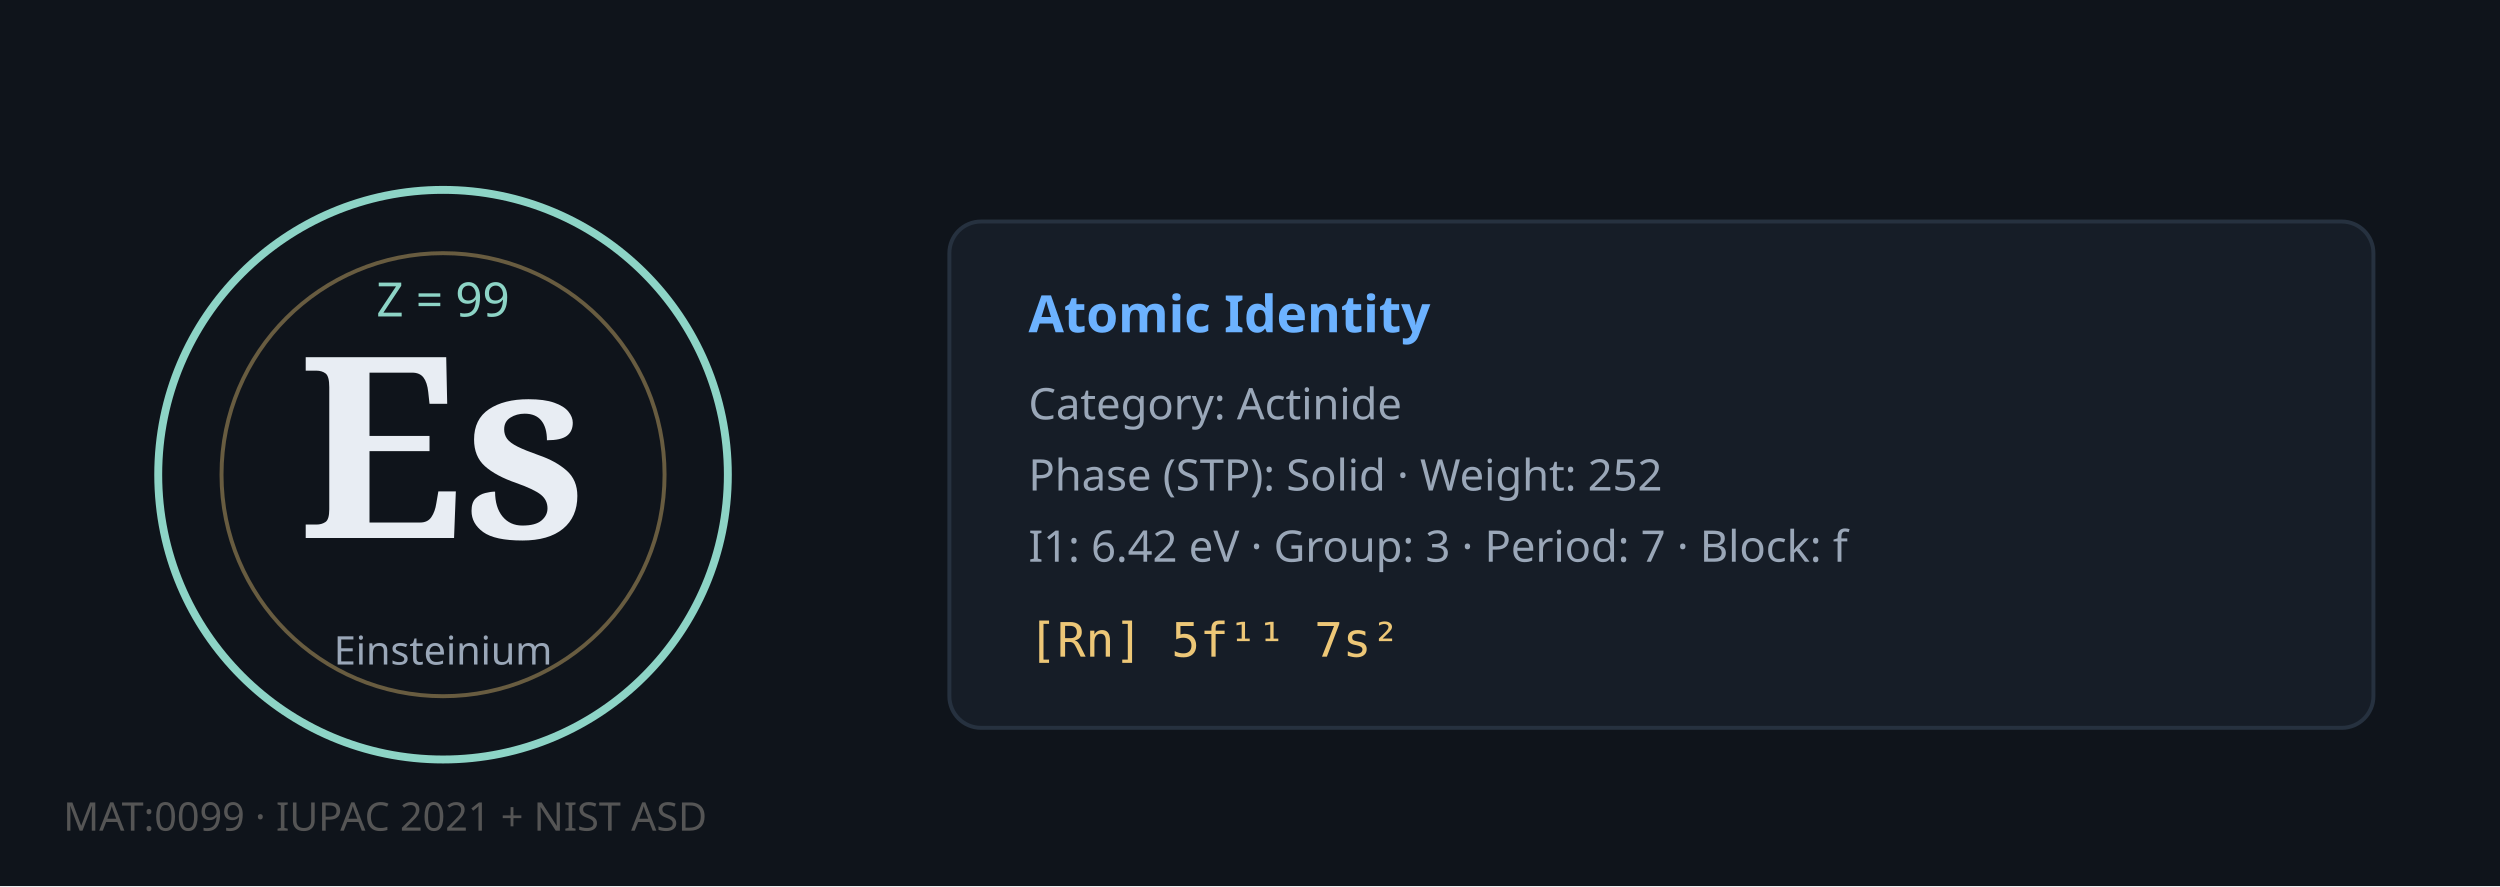
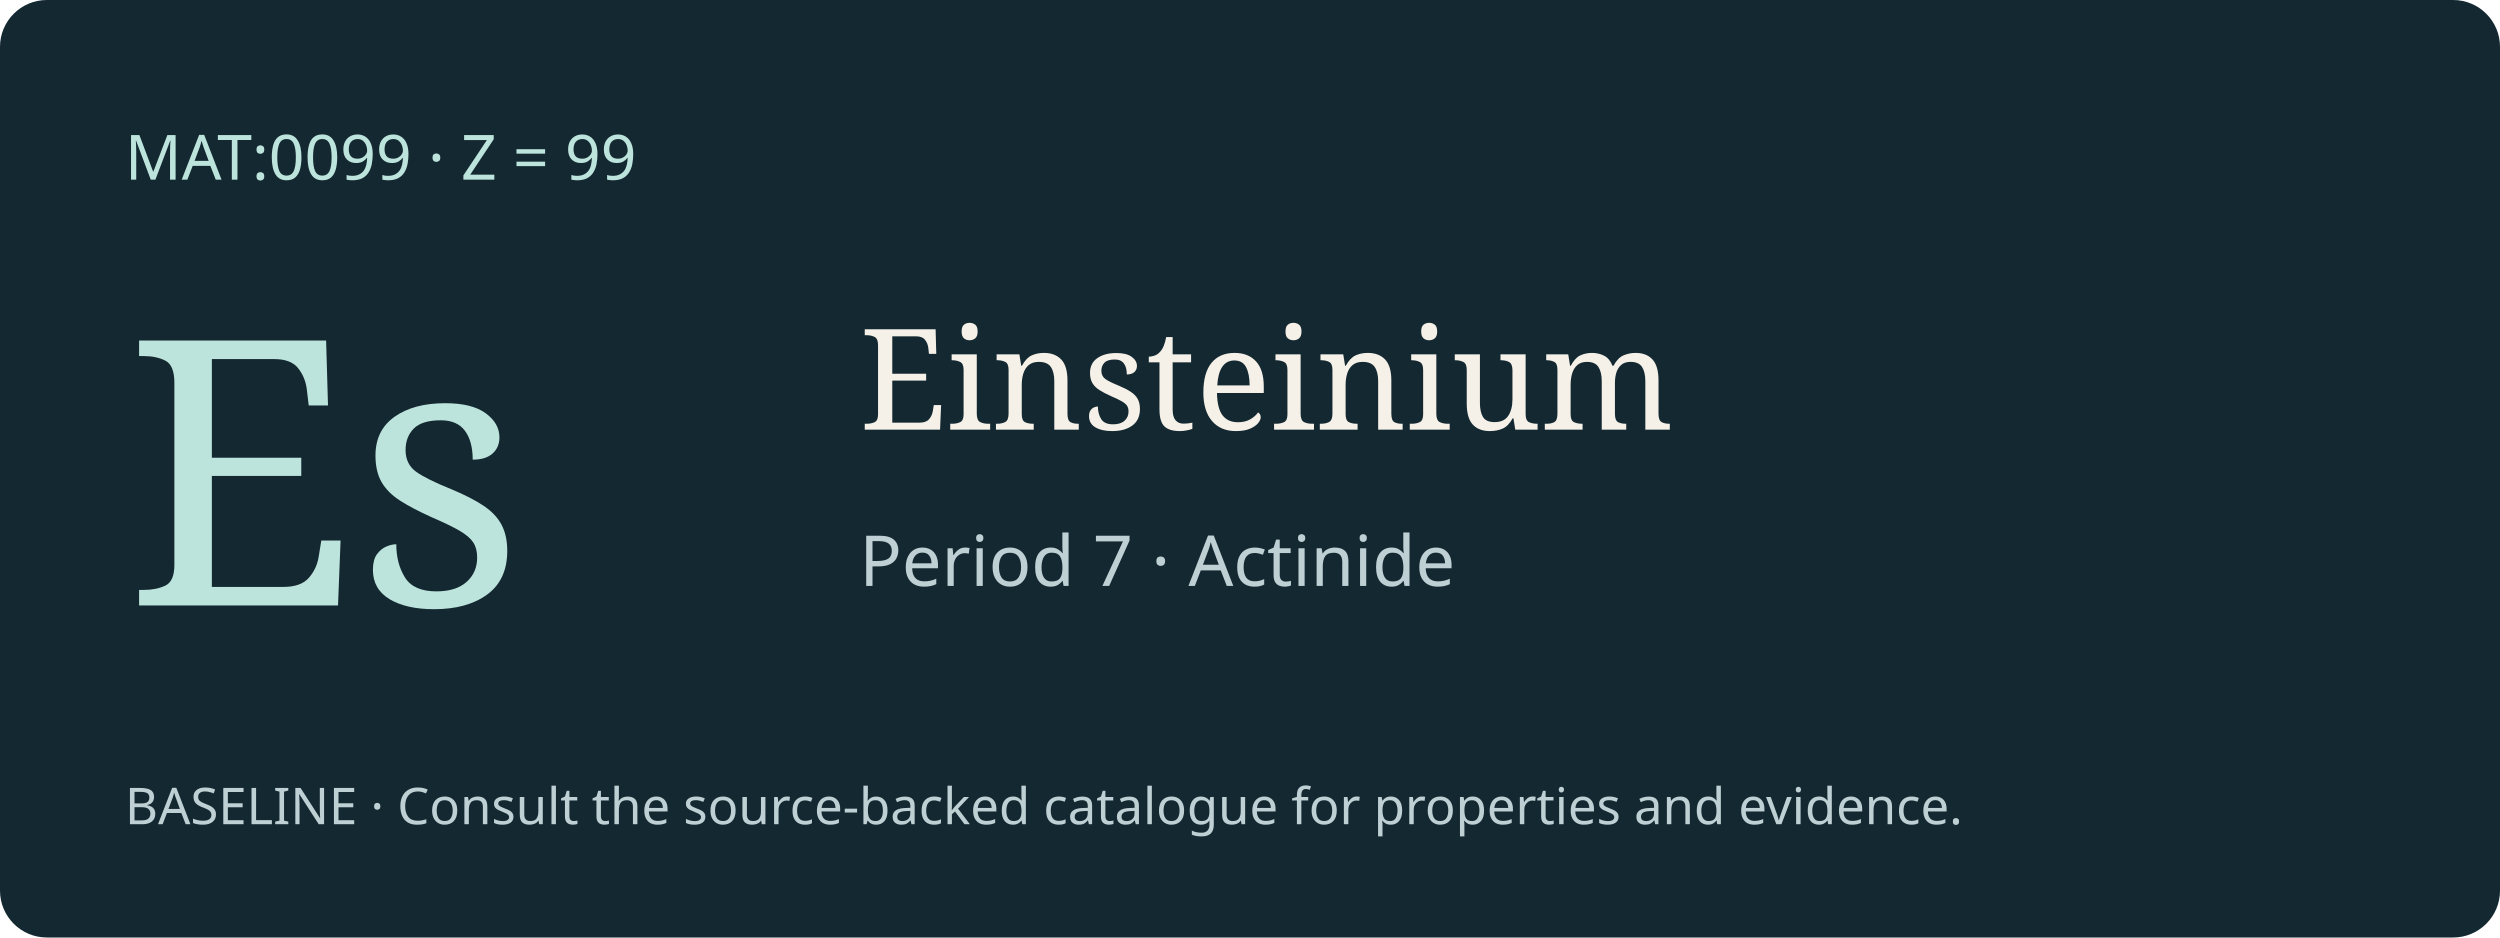
- <svg xmlns="http://www.w3.org/2000/svg" viewBox="0 0 632 224" width="632" height="224" role="img">
-   <rect width="632" height="224" fill="#0f141b" />
-   <circle cx="112" cy="120" r="72" fill="none" stroke="#8dd4c6" stroke-width="2" />
-   <circle cx="112" cy="120" r="56" fill="none" stroke="#edc777" stroke-width="1" opacity="0.4" />
-   <text x="112" y="80" text-anchor="middle" font-family="system-ui,sans-serif" font-size="12" fill="#8dd4c6">Z = 99</text>
-   <text x="112" y="136" text-anchor="middle" font-family="Georgia,serif" font-size="64" font-weight="700" fill="#e8edf3">Es</text>
-   <text x="112" y="168" text-anchor="middle" font-family="system-ui,sans-serif" font-size="10" fill="#9aa7b8">Einsteinium</text>
-   <rect x="240" y="56" width="360" height="128" rx="8" fill="#161d27" stroke="#26313f" />
-   <text x="260" y="84" font-family="system-ui,sans-serif" font-size="13" font-weight="700" fill="#6cb2ff">Atomic Identity</text>
-   <text x="260" y="106" font-family="system-ui,sans-serif" font-size="11" fill="#9aa7b8">Category: Actinide</text>
-   <text x="260" y="124" font-family="system-ui,sans-serif" font-size="11" fill="#9aa7b8">Phase (STP): Solid  ·  Weight: 252</text>
-   <text x="260" y="142" font-family="system-ui,sans-serif" font-size="11" fill="#9aa7b8">I1: 6.42 eV  ·  Group: 3  ·  Period: 7  ·  Block: f</text>
-   <text x="260" y="166" font-family="Consolas,monospace" font-size="12" fill="#edc777">[Rn] 5f¹¹ 7s²</text>
-   <text x="16" y="210" font-family="system-ui,sans-serif" font-size="10" fill="#555">MAT:0099 · IUPAC 2021 + NIST ASD</text>
+ <svg xmlns="http://www.w3.org/2000/svg" viewBox="0 0 640 240" role="img">
+   <rect width="640" height="240" rx="12" fill="#142831" />
+   <text x="32" y="46" fill="#bde4dc" font-family="sans-serif" font-size="16">MAT:0099 · Z = 99</text>
+   <text x="32" y="155" fill="#bde4dc" font-family="serif" font-size="95">Es</text>
+   <text x="220" y="110" fill="#f5f1e8" font-family="serif" font-size="36">Einsteinium</text>
+   <text x="220" y="150" fill="#bed0d3" font-family="sans-serif" font-size="18">Period 7 · Actinide</text>
+   <text x="32" y="211" fill="#bed0d3" font-family="sans-serif" font-size="13">BASELINE · Consult the source-backed catalogue for properties and evidence.</text>
</svg>
